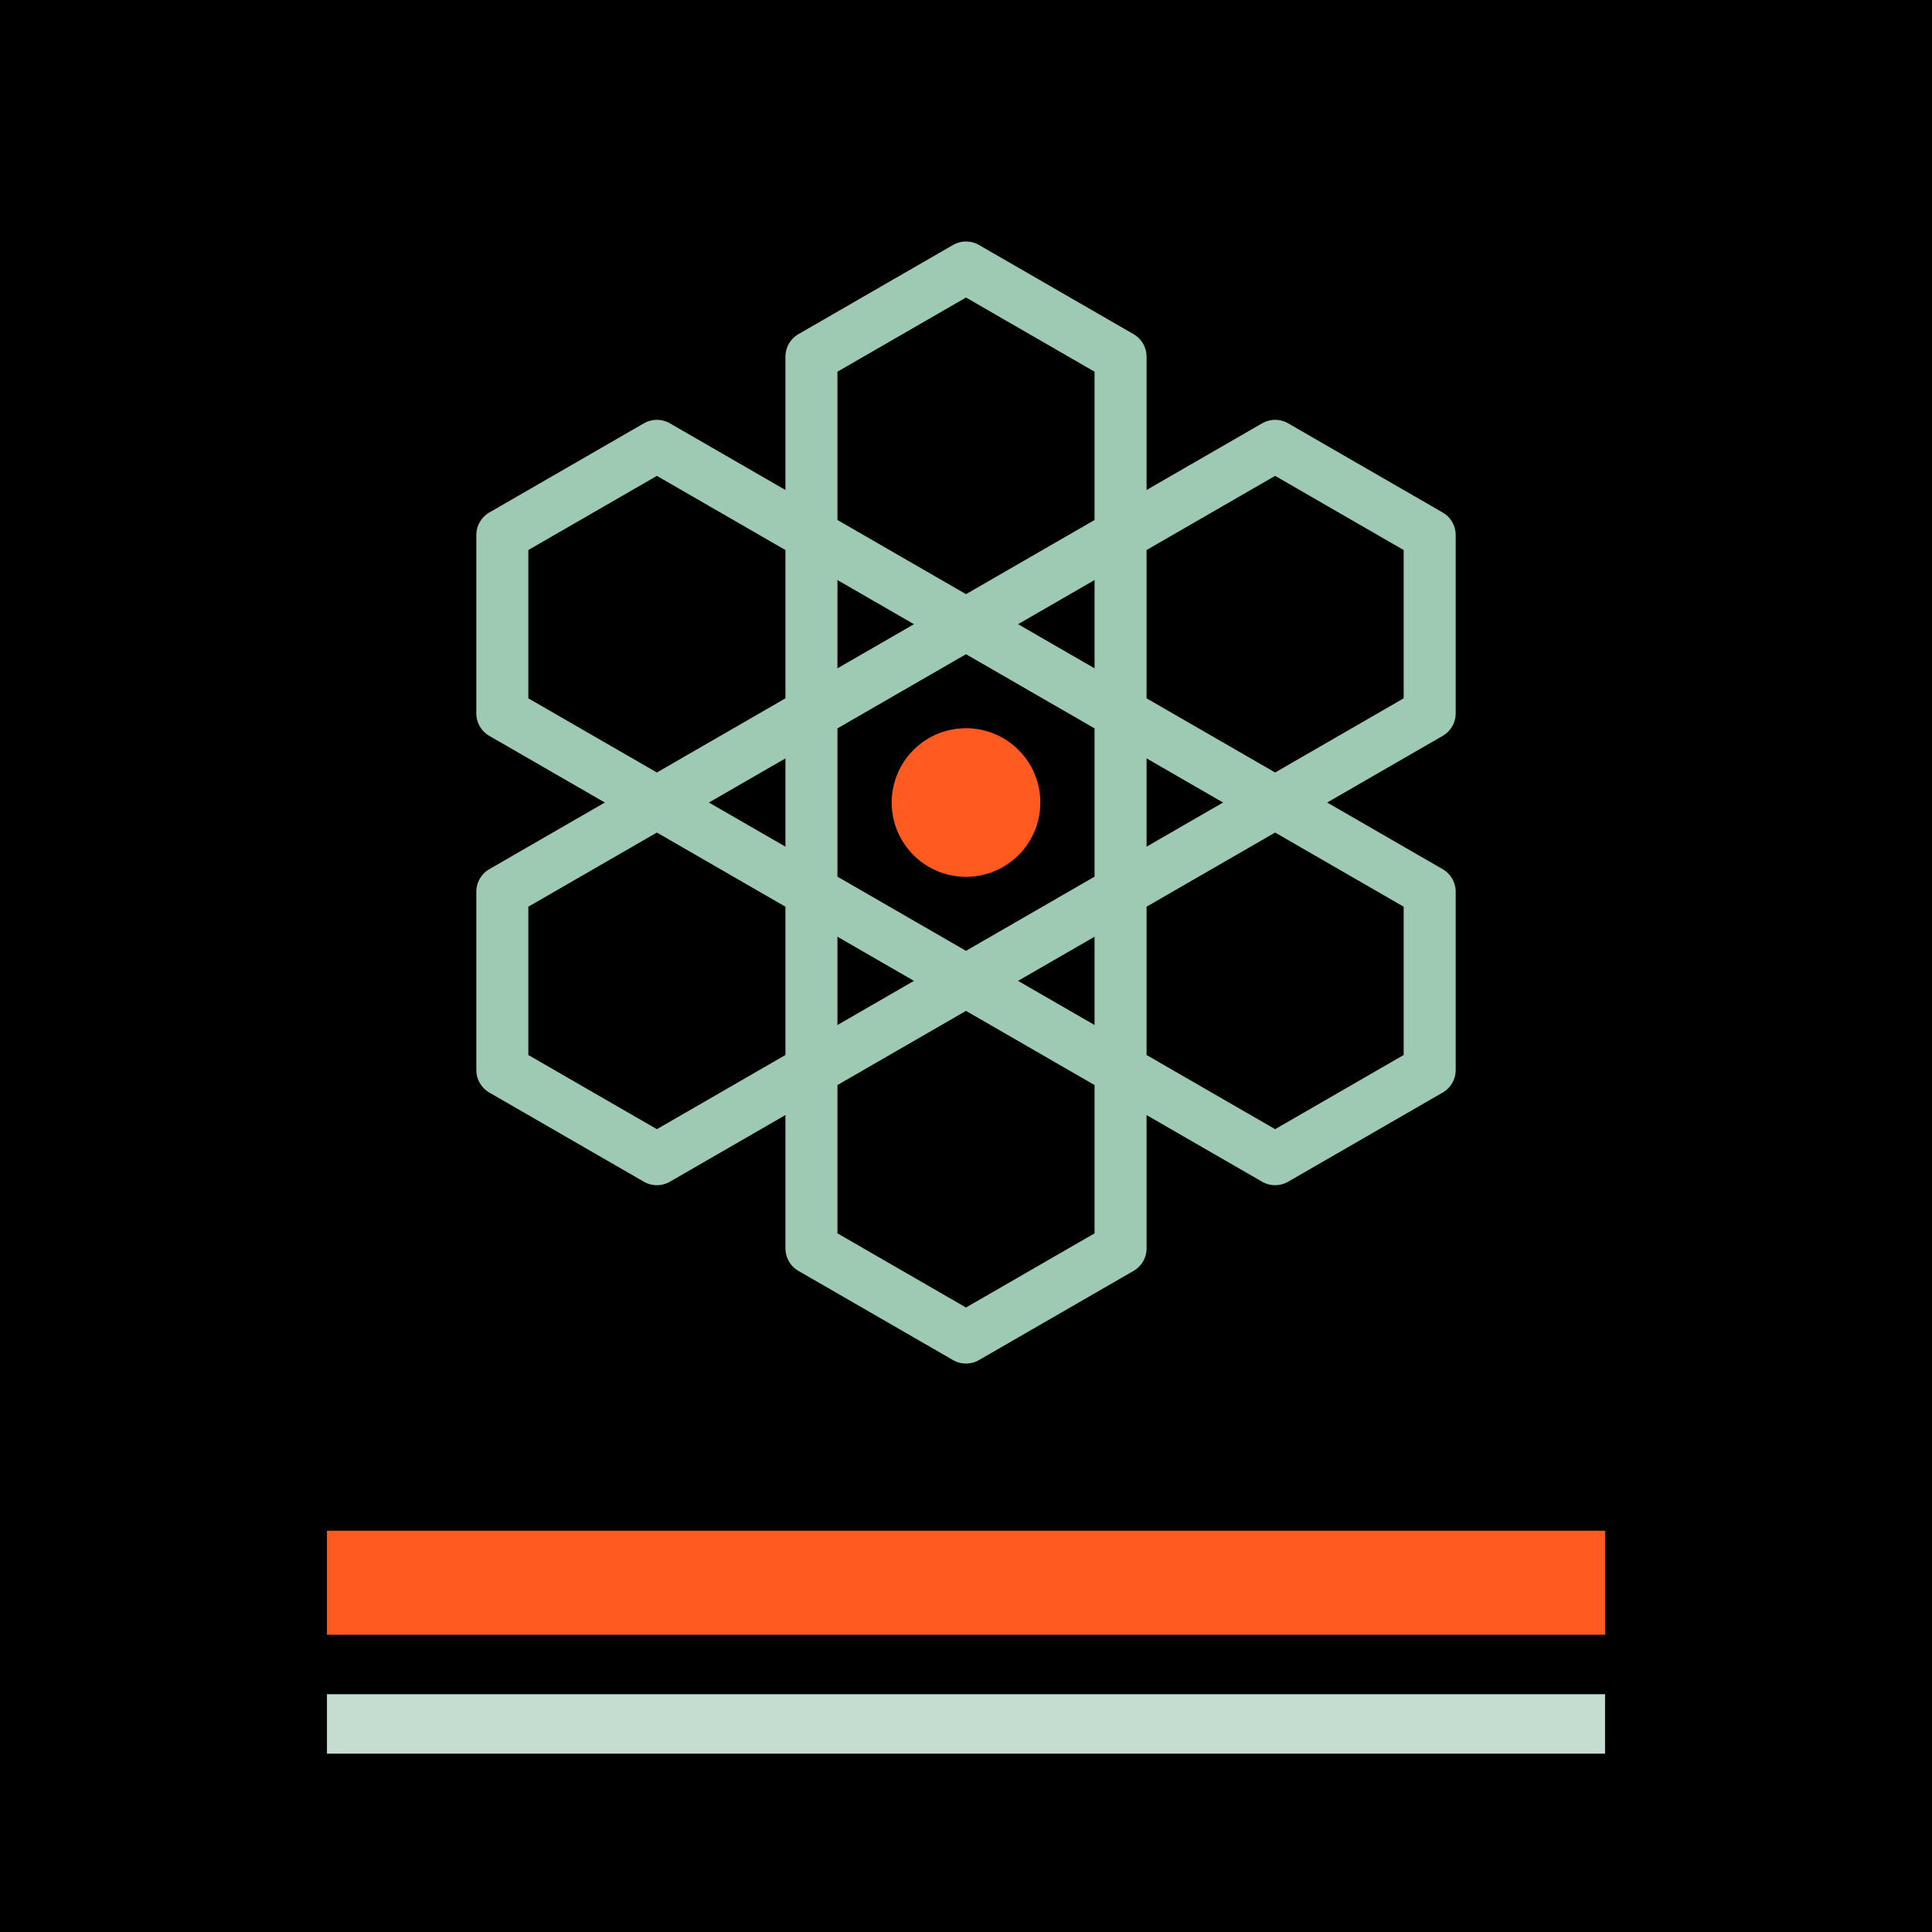
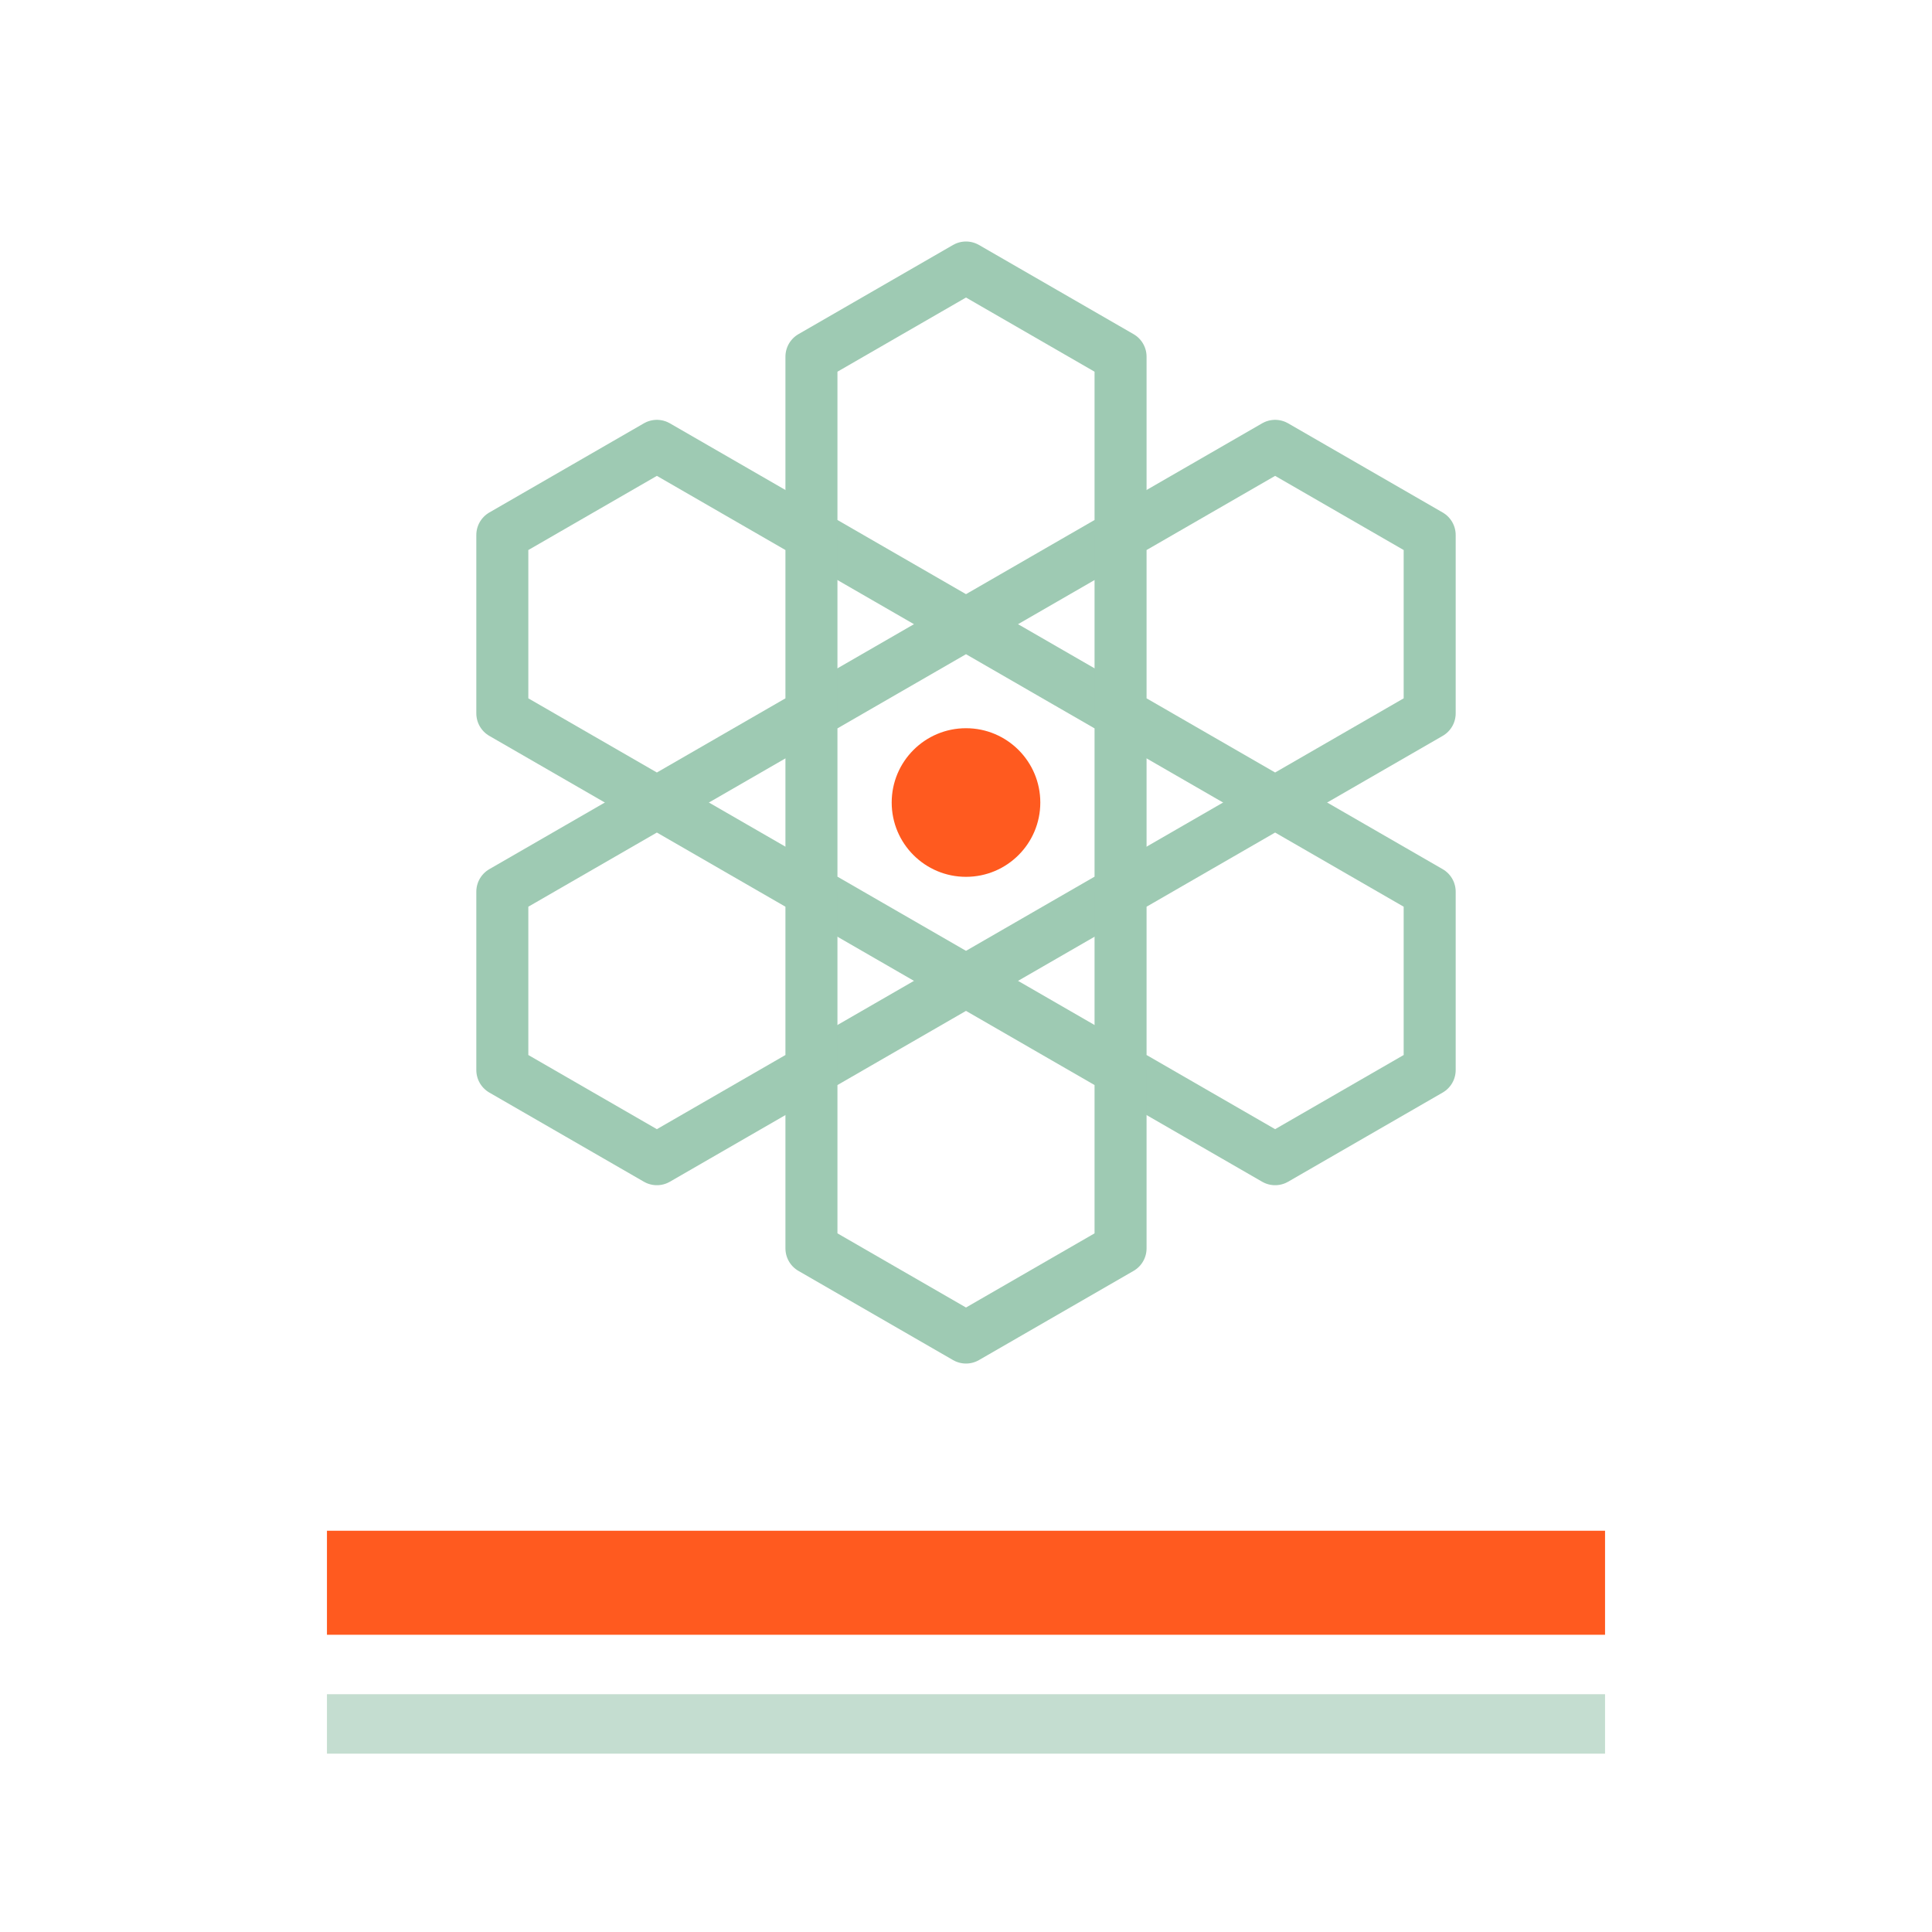
<svg xmlns="http://www.w3.org/2000/svg" viewBox="0 0 260 260" width="260" height="260">
-   <rect width="260" height="260" fill="#000000" />
  <g transform="translate(130, 108)" fill="none" stroke="#9ecab3" stroke-width="7" stroke-linejoin="round">
    <polygon points="0,-24 20.8,-12 20.8,12 0,24 -20.8,12 -20.8,-12" />
    <polygon points="0,-72 20.8,-60 20.8,-36 0,-24 -20.8,-36 -20.8,-60" />
    <polygon points="41.6,-48 62.4,-36 62.4,-12 41.6,0 20.8,-12 20.8,-36" />
    <polygon points="41.6,0 62.4,12 62.4,36 41.6,48 20.8,36 20.8,12" />
    <polygon points="0,24 20.8,36 20.8,60 0,72 -20.8,60 -20.8,36" />
    <polygon points="-41.6,0 -20.8,12 -20.8,36 -41.6,48 -62.4,36 -62.4,12" />
    <polygon points="-41.6,-48 -20.8,-36 -20.8,-12 -41.6,0 -62.4,-12 -62.4,-36" />
  </g>
  <circle cx="130" cy="108" r="10" fill="#ff5a1f" />
  <rect x="44" y="206" width="172" height="14" fill="#ff5a1f" />
  <rect x="44" y="228" width="172" height="8" fill="#c4ddd0" />
</svg>
